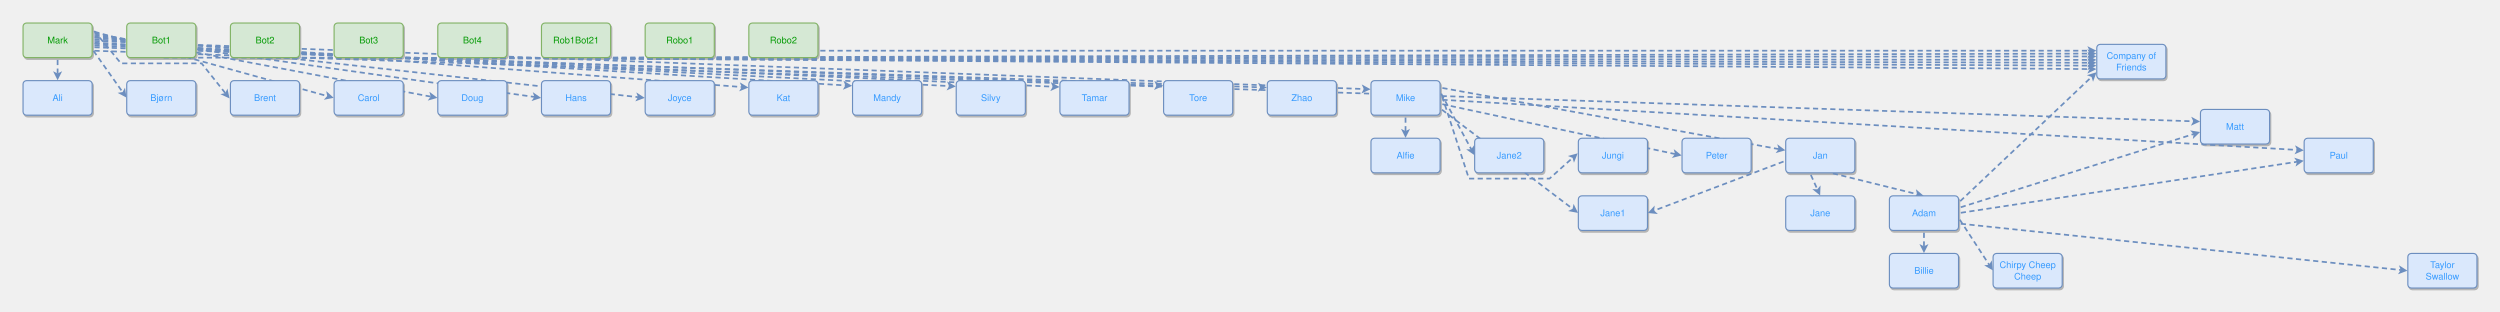
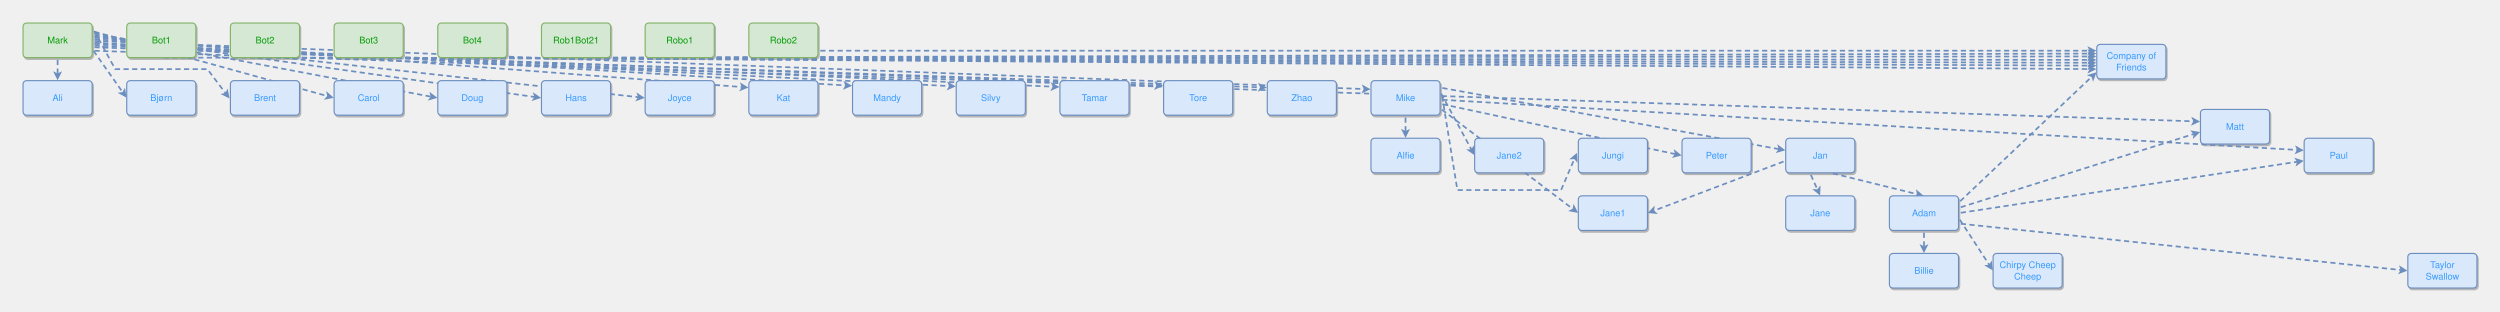
<svg xmlns="http://www.w3.org/2000/svg" width="4340" height="540" viewBox="0 0 4340 540">
  <defs>
  </defs>
  <g id="container-shells">
  </g>
  <g id="node-shadows">
    <rect x="3280" y="340" width="120" height="60" rx="6" ry="6" fill="#000000" stroke="#000000" stroke-width="2" opacity="0.25" transform="translate(2,3)" />
    <rect x="400" y="140" width="120" height="60" rx="6" ry="6" fill="#000000" stroke="#000000" stroke-width="2" opacity="0.25" transform="translate(2,3)" />
    <rect x="580" y="140" width="120" height="60" rx="6" ry="6" fill="#000000" stroke="#000000" stroke-width="2" opacity="0.25" transform="translate(2,3)" />
    <rect x="3460" y="440" width="120" height="60" rx="6" ry="6" fill="#000000" stroke="#000000" stroke-width="2" opacity="0.25" transform="translate(2,3)" />
    <rect x="3640" y="77" width="120" height="60" rx="6" ry="6" fill="#000000" stroke="#000000" stroke-width="2" opacity="0.25" transform="translate(2,3)" />
    <rect x="760" y="140" width="120" height="60" rx="6" ry="6" fill="#000000" stroke="#000000" stroke-width="2" opacity="0.25" transform="translate(2,3)" />
    <rect x="940" y="140" width="120" height="60" rx="6" ry="6" fill="#000000" stroke="#000000" stroke-width="2" opacity="0.25" transform="translate(2,3)" />
    <rect x="3100" y="240" width="120" height="60" rx="6" ry="6" fill="#000000" stroke="#000000" stroke-width="2" opacity="0.25" transform="translate(2,3)" />
    <rect x="3100" y="340" width="120" height="60" rx="6" ry="6" fill="#000000" stroke="#000000" stroke-width="2" opacity="0.25" transform="translate(2,3)" />
    <rect x="2740" y="340" width="120" height="60" rx="6" ry="6" fill="#000000" stroke="#000000" stroke-width="2" opacity="0.25" transform="translate(2,3)" />
    <rect x="2560" y="240" width="120" height="60" rx="6" ry="6" fill="#000000" stroke="#000000" stroke-width="2" opacity="0.25" transform="translate(2,3)" />
    <rect x="2380" y="240" width="120" height="60" rx="6" ry="6" fill="#000000" stroke="#000000" stroke-width="2" opacity="0.25" transform="translate(2,3)" />
    <rect x="1120" y="140" width="120" height="60" rx="6" ry="6" fill="#000000" stroke="#000000" stroke-width="2" opacity="0.25" transform="translate(2,3)" />
    <rect x="2740" y="240" width="120" height="60" rx="6" ry="6" fill="#000000" stroke="#000000" stroke-width="2" opacity="0.25" transform="translate(2,3)" />
    <rect x="1300" y="140" width="120" height="60" rx="6" ry="6" fill="#000000" stroke="#000000" stroke-width="2" opacity="0.25" transform="translate(2,3)" />
    <rect x="1480" y="140" width="120" height="60" rx="6" ry="6" fill="#000000" stroke="#000000" stroke-width="2" opacity="0.25" transform="translate(2,3)" />
    <rect x="40" y="40" width="120" height="60" rx="6" ry="6" fill="#000000" stroke="#000000" stroke-width="2" opacity="0.25" transform="translate(2,3)" />
    <rect x="3820" y="190" width="120" height="60" rx="6" ry="6" fill="#000000" stroke="#000000" stroke-width="2" opacity="0.25" transform="translate(2,3)" />
    <rect x="2380" y="140" width="120" height="60" rx="6" ry="6" fill="#000000" stroke="#000000" stroke-width="2" opacity="0.25" transform="translate(2,3)" />
    <rect x="4000" y="240" width="120" height="60" rx="6" ry="6" fill="#000000" stroke="#000000" stroke-width="2" opacity="0.25" transform="translate(2,3)" />
    <rect x="2920" y="240" width="120" height="60" rx="6" ry="6" fill="#000000" stroke="#000000" stroke-width="2" opacity="0.25" transform="translate(2,3)" />
    <rect x="940" y="40" width="120" height="60" rx="6" ry="6" fill="#000000" stroke="#000000" stroke-width="2" opacity="0.25" transform="translate(2,3)" />
    <rect x="40" y="140" width="120" height="60" rx="6" ry="6" fill="#000000" stroke="#000000" stroke-width="2" opacity="0.25" transform="translate(2,3)" />
    <rect x="1120" y="40" width="120" height="60" rx="6" ry="6" fill="#000000" stroke="#000000" stroke-width="2" opacity="0.25" transform="translate(2,3)" />
    <rect x="1300" y="40" width="120" height="60" rx="6" ry="6" fill="#000000" stroke="#000000" stroke-width="2" opacity="0.25" transform="translate(2,3)" />
    <rect x="1660" y="140" width="120" height="60" rx="6" ry="6" fill="#000000" stroke="#000000" stroke-width="2" opacity="0.25" transform="translate(2,3)" />
    <rect x="1840" y="140" width="120" height="60" rx="6" ry="6" fill="#000000" stroke="#000000" stroke-width="2" opacity="0.25" transform="translate(2,3)" />
    <rect x="4180" y="440" width="120" height="60" rx="6" ry="6" fill="#000000" stroke="#000000" stroke-width="2" opacity="0.25" transform="translate(2,3)" />
    <rect x="2020" y="140" width="120" height="60" rx="6" ry="6" fill="#000000" stroke="#000000" stroke-width="2" opacity="0.25" transform="translate(2,3)" />
    <rect x="2200" y="140" width="120" height="60" rx="6" ry="6" fill="#000000" stroke="#000000" stroke-width="2" opacity="0.25" transform="translate(2,3)" />
    <rect x="3280" y="440" width="120" height="60" rx="6" ry="6" fill="#000000" stroke="#000000" stroke-width="2" opacity="0.25" transform="translate(2,3)" />
    <rect x="220" y="140" width="120" height="60" rx="6" ry="6" fill="#000000" stroke="#000000" stroke-width="2" opacity="0.25" transform="translate(2,3)" />
    <rect x="220" y="40" width="120" height="60" rx="6" ry="6" fill="#000000" stroke="#000000" stroke-width="2" opacity="0.25" transform="translate(2,3)" />
    <rect x="400" y="40" width="120" height="60" rx="6" ry="6" fill="#000000" stroke="#000000" stroke-width="2" opacity="0.25" transform="translate(2,3)" />
    <rect x="580" y="40" width="120" height="60" rx="6" ry="6" fill="#000000" stroke="#000000" stroke-width="2" opacity="0.25" transform="translate(2,3)" />
    <rect x="760" y="40" width="120" height="60" rx="6" ry="6" fill="#000000" stroke="#000000" stroke-width="2" opacity="0.25" transform="translate(2,3)" />
  </g>
  <g id="edges">
    <g class="edge" data-edge-idx="0" data-edge-base="expresses" data-edge-from="1" data-edge-to="12">
      <line x1="3402.19" y1="381.35" x2="3454.13" y2="461.00" stroke="#6c8ebf" stroke-width="3" stroke-dasharray="9 6" />
      <path d="M 3457.81 466.65 L 3449.13 461.57 L 3454.13 461.00 L 3456.67 456.65 Z" fill="#6c8ebf" stroke="#6c8ebf" stroke-width="3" stroke-miterlimit="10" />
      <text x="3428" y="420" text-anchor="middle" dominant-baseline="middle" font-family="Helvetica,Inter,Segoe UI,Arial" font-size="11" paint-order="stroke" stroke="#ffffff" stroke-width="3" stroke-linejoin="round" fill="#6c8ebf">
      </text>
    </g>
    <g class="edge" data-edge-idx="1" data-edge-base="expresses" data-edge-from="1" data-edge-to="13">
      <line x1="3402.91" y1="349.25" x2="3632.19" y2="132.39" stroke="#6c8ebf" stroke-width="3" stroke-dasharray="9 6" />
      <path d="M 3637.09 127.75 L 3633.65 137.20 L 3632.19 132.39 L 3627.46 130.66 Z" fill="#6c8ebf" stroke="#6c8ebf" stroke-width="3" stroke-miterlimit="10" />
      <text x="3517" y="240" text-anchor="middle" dominant-baseline="middle" font-family="Helvetica,Inter,Segoe UI,Arial" font-size="11" paint-order="stroke" stroke="#ffffff" stroke-width="3" stroke-linejoin="round" fill="#6c8ebf">
      </text>
    </g>
    <g class="edge" data-edge-idx="2" data-edge-base="expresses" data-edge-from="1" data-edge-to="25">
      <line x1="3403.82" y1="359.80" x2="3809.74" y2="232.22" stroke="#6c8ebf" stroke-width="3" stroke-dasharray="9 6" />
      <path d="M 3816.18 230.20 L 3808.95 237.19 L 3809.74 232.22 L 3806.25 228.60 Z" fill="#6c8ebf" stroke="#6c8ebf" stroke-width="3" stroke-miterlimit="10" />
      <text x="3606" y="295" text-anchor="middle" dominant-baseline="middle" font-family="Helvetica,Inter,Segoe UI,Arial" font-size="11" paint-order="stroke" stroke="#ffffff" stroke-width="3" stroke-linejoin="round" fill="#6c8ebf">
      </text>
    </g>
    <g class="edge" data-edge-idx="3" data-edge-base="expresses" data-edge-from="1" data-edge-to="27">
      <line x1="3403.95" y1="369.40" x2="3989.37" y2="280.61" stroke="#6c8ebf" stroke-width="3" stroke-dasharray="9 6" />
      <path d="M 3996.05 279.60 L 3987.82 285.40 L 3989.37 280.61 L 3986.47 276.50 Z" fill="#6c8ebf" stroke="#6c8ebf" stroke-width="3" stroke-miterlimit="10" />
      <text x="3696" y="324" text-anchor="middle" dominant-baseline="middle" font-family="Helvetica,Inter,Segoe UI,Arial" font-size="11" paint-order="stroke" stroke="#ffffff" stroke-width="3" stroke-linejoin="round" fill="#6c8ebf">
      </text>
    </g>
    <g class="edge" data-edge-idx="4" data-edge-base="expresses" data-edge-from="1" data-edge-to="34">
      <line x1="3403.98" y1="388.42" x2="4169.31" y2="468.88" stroke="#6c8ebf" stroke-width="3" stroke-dasharray="9 6" />
      <path d="M 4176.02 469.58 L 4166.60 473.12 L 4169.31 468.88 L 4167.54 464.17 Z" fill="#6c8ebf" stroke="#6c8ebf" stroke-width="3" stroke-miterlimit="10" />
      <text x="3786" y="428" text-anchor="middle" dominant-baseline="middle" font-family="Helvetica,Inter,Segoe UI,Arial" font-size="11" paint-order="stroke" stroke="#ffffff" stroke-width="3" stroke-linejoin="round" fill="#6c8ebf">
      </text>
    </g>
    <g class="edge" data-edge-idx="5" data-edge-base="expresses" data-edge-from="1" data-edge-to="4">
      <line x1="3340.00" y1="404.00" x2="3340.00" y2="429.25" stroke="#6c8ebf" stroke-width="3" stroke-dasharray="9 6" />
      <path d="M 3340.00 436.00 L 3335.50 427.00 L 3340.00 429.25 L 3344.50 427.00 Z" fill="#6c8ebf" stroke="#6c8ebf" stroke-width="3" stroke-miterlimit="10" />
      <text x="3340" y="416" text-anchor="middle" dominant-baseline="middle" font-family="Helvetica,Inter,Segoe UI,Arial" font-size="11" paint-order="stroke" stroke="#ffffff" stroke-width="3" stroke-linejoin="round" fill="#6c8ebf">
      </text>
    </g>
    <g class="edge" data-edge-idx="6" data-edge-base="expresses" data-edge-from="16" data-edge-to="1">
      <line x1="3181.88" y1="300.96" x2="3329.56" y2="337.42" stroke="#6c8ebf" stroke-width="3" stroke-dasharray="9 6" />
      <path d="M 3336.12 339.04 L 3326.30 341.25 L 3329.56 337.42 L 3328.46 332.51 Z" fill="#6c8ebf" stroke="#6c8ebf" stroke-width="3" stroke-miterlimit="10" />
      <text x="3255" y="318" text-anchor="middle" dominant-baseline="middle" font-family="Helvetica,Inter,Segoe UI,Arial" font-size="11" paint-order="stroke" stroke="#ffffff" stroke-width="3" stroke-linejoin="round" fill="#6c8ebf">
      </text>
    </g>
    <g class="edge" data-edge-idx="7" data-edge-base="expresses" data-edge-from="16" data-edge-to="17">
      <line x1="3143.64" y1="303.65" x2="3155.59" y2="330.20" stroke="#6c8ebf" stroke-width="3" stroke-dasharray="9 6" />
      <path d="M 3158.36 336.35 L 3150.56 329.99 L 3155.59 330.20 L 3158.77 326.30 Z" fill="#6c8ebf" stroke="#6c8ebf" stroke-width="3" stroke-miterlimit="10" />
      <text x="3149" y="316" text-anchor="middle" dominant-baseline="middle" font-family="Helvetica,Inter,Segoe UI,Arial" font-size="11" paint-order="stroke" stroke="#ffffff" stroke-width="3" stroke-linejoin="round" fill="#6c8ebf">
      </text>
    </g>
    <g class="edge" data-edge-idx="8" data-edge-base="expresses" data-edge-from="16" data-edge-to="18">
      <line x1="3096.26" y1="280.42" x2="2870.05" y2="366.19" stroke="#6c8ebf" stroke-width="3" stroke-dasharray="9 6" />
      <path d="M 2863.74 368.58 L 2870.56 361.18 L 2870.05 366.19 L 2873.75 369.60 Z" fill="#6c8ebf" stroke="#6c8ebf" stroke-width="3" stroke-miterlimit="10" />
      <text x="2983" y="323" text-anchor="middle" dominant-baseline="middle" font-family="Helvetica,Inter,Segoe UI,Arial" font-size="11" paint-order="stroke" stroke="#ffffff" stroke-width="3" stroke-linejoin="round" fill="#6c8ebf">
      </text>
    </g>
    <g class="edge" data-edge-idx="9" data-edge-base="expresses" data-edge-from="24" data-edge-to="10">
-       <polyline points="163.59,53.76 210,110 350,110 392.20,162.96" fill="none" stroke="#6c8ebf" stroke-width="3" stroke-dasharray="9 6" />
-       <path d="M 396.41 168.24 L 387.28 164.00 L 392.20 162.96 L 394.32 158.39 Z" fill="#6c8ebf" stroke="#6c8ebf" stroke-width="3" stroke-miterlimit="10" />
-       <text x="186" y="81" text-anchor="middle" dominant-baseline="middle" font-family="Helvetica,Inter,Segoe UI,Arial" font-size="11" paint-order="stroke" stroke="#ffffff" stroke-width="3" stroke-linejoin="round" fill="#6c8ebf">
+       <polyline points="163.59,53.76 200,120 360,120 392.34,162.85" fill="none" stroke="#6c8ebf" stroke-width="3" stroke-dasharray="9 6" />
+       <path d="M 396.41 168.24 L 387.40 163.76 L 392.34 162.85 L 394.58 158.34 Z" fill="#6c8ebf" stroke="#6c8ebf" stroke-width="3" stroke-miterlimit="10" />
+       <text x="181" y="86" text-anchor="middle" dominant-baseline="middle" font-family="Helvetica,Inter,Segoe UI,Arial" font-size="11" paint-order="stroke" stroke="#ffffff" stroke-width="3" stroke-linejoin="round" fill="#6c8ebf">
      </text>
    </g>
    <g class="edge" data-edge-idx="10" data-edge-base="expresses" data-edge-from="24" data-edge-to="11">
      <line x1="163.86" y1="55.06" x2="569.64" y2="167.14" stroke="#6c8ebf" stroke-width="3" stroke-dasharray="9 6" />
      <path d="M 576.14 168.94 L 566.27 170.88 L 569.64 167.14 L 568.67 162.20 Z" fill="#6c8ebf" stroke="#6c8ebf" stroke-width="3" stroke-miterlimit="10" />
      <text x="366" y="111" text-anchor="middle" dominant-baseline="middle" font-family="Helvetica,Inter,Segoe UI,Arial" font-size="11" paint-order="stroke" stroke="#ffffff" stroke-width="3" stroke-linejoin="round" fill="#6c8ebf">
      </text>
    </g>
    <g class="edge" data-edge-idx="11" data-edge-base="expresses" data-edge-from="24" data-edge-to="14">
      <line x1="163.93" y1="57.74" x2="749.44" y2="168.01" stroke="#6c8ebf" stroke-width="3" stroke-dasharray="9 6" />
      <path d="M 756.07 169.26 L 746.39 172.02 L 749.44 168.01 L 748.06 163.17 Z" fill="#6c8ebf" stroke="#6c8ebf" stroke-width="3" stroke-miterlimit="10" />
      <text x="456" y="112" text-anchor="middle" dominant-baseline="middle" font-family="Helvetica,Inter,Segoe UI,Arial" font-size="11" paint-order="stroke" stroke="#ffffff" stroke-width="3" stroke-linejoin="round" fill="#6c8ebf">
      </text>
    </g>
    <g class="edge" data-edge-idx="12" data-edge-base="expresses" data-edge-from="24" data-edge-to="15">
      <line x1="163.96" y1="60.56" x2="929.36" y2="168.50" stroke="#6c8ebf" stroke-width="3" stroke-dasharray="9 6" />
      <path d="M 936.04 169.44 L 926.50 172.64 L 929.36 168.50 L 927.76 163.73 Z" fill="#6c8ebf" stroke="#6c8ebf" stroke-width="3" stroke-miterlimit="10" />
      <text x="546" y="114" text-anchor="middle" dominant-baseline="middle" font-family="Helvetica,Inter,Segoe UI,Arial" font-size="11" paint-order="stroke" stroke="#ffffff" stroke-width="3" stroke-linejoin="round" fill="#6c8ebf">
      </text>
    </g>
    <g class="edge" data-edge-idx="13" data-edge-base="expresses" data-edge-from="24" data-edge-to="20">
      <line x1="163.98" y1="63.44" x2="1109.32" y2="168.81" stroke="#6c8ebf" stroke-width="3" stroke-dasharray="9 6" />
      <path d="M 1116.02 169.56 L 1106.58 173.03 L 1109.32 168.81 L 1107.58 164.09 Z" fill="#6c8ebf" stroke="#6c8ebf" stroke-width="3" stroke-miterlimit="10" />
      <text x="636" y="115" text-anchor="middle" dominant-baseline="middle" font-family="Helvetica,Inter,Segoe UI,Arial" font-size="11" paint-order="stroke" stroke="#ffffff" stroke-width="3" stroke-linejoin="round" fill="#6c8ebf">
      </text>
    </g>
    <g class="edge" data-edge-idx="14" data-edge-base="expresses" data-edge-from="24" data-edge-to="22">
      <line x1="163.99" y1="65.30" x2="1289.28" y2="151.18" stroke="#6c8ebf" stroke-width="3" stroke-dasharray="9 6" />
      <path d="M 1296.01 151.70 L 1286.70 155.50 L 1289.28 151.18 L 1287.38 146.52 Z" fill="#6c8ebf" stroke="#6c8ebf" stroke-width="3" stroke-miterlimit="10" />
      <text x="726" y="108" text-anchor="middle" dominant-baseline="middle" font-family="Helvetica,Inter,Segoe UI,Arial" font-size="11" paint-order="stroke" stroke="#ffffff" stroke-width="3" stroke-linejoin="round" fill="#6c8ebf">
      </text>
    </g>
    <g class="edge" data-edge-idx="15" data-edge-base="expresses" data-edge-from="24" data-edge-to="23">
      <line x1="163.99" y1="68.24" x2="1469.27" y2="148.34" stroke="#6c8ebf" stroke-width="3" stroke-dasharray="9 6" />
      <path d="M 1476.01 148.76 L 1466.75 152.70 L 1469.27 148.34 L 1467.30 143.71 Z" fill="#6c8ebf" stroke="#6c8ebf" stroke-width="3" stroke-miterlimit="10" />
      <text x="816" y="108" text-anchor="middle" dominant-baseline="middle" font-family="Helvetica,Inter,Segoe UI,Arial" font-size="11" paint-order="stroke" stroke="#ffffff" stroke-width="3" stroke-linejoin="round" fill="#6c8ebf">
      </text>
    </g>
    <g class="edge" data-edge-idx="16" data-edge-base="expresses" data-edge-from="24" data-edge-to="25">
      <line x1="164.00" y1="88.13" x2="3809.26" y2="210.64" stroke="#6c8ebf" stroke-width="3" stroke-dasharray="9 6" />
      <path d="M 3816.00 210.87 L 3806.86 215.06 L 3809.26 210.64 L 3807.16 206.07 Z" fill="#6c8ebf" stroke="#6c8ebf" stroke-width="3" stroke-miterlimit="10" />
      <text x="1986" y="149" text-anchor="middle" dominant-baseline="middle" font-family="Helvetica,Inter,Segoe UI,Arial" font-size="11" paint-order="stroke" stroke="#ffffff" stroke-width="3" stroke-linejoin="round" fill="#6c8ebf">
      </text>
    </g>
    <g class="edge" data-edge-idx="17" data-edge-base="expresses" data-edge-from="24" data-edge-to="26">
      <line x1="164.00" y1="71.15" x2="2369.26" y2="154.59" stroke="#6c8ebf" stroke-width="3" stroke-dasharray="9 6" />
      <path d="M 2376.00 154.85 L 2366.84 159.01 L 2369.26 154.59 L 2367.18 150.01 Z" fill="#6c8ebf" stroke="#6c8ebf" stroke-width="3" stroke-miterlimit="10" />
      <text x="1266" y="112" text-anchor="middle" dominant-baseline="middle" font-family="Helvetica,Inter,Segoe UI,Arial" font-size="11" paint-order="stroke" stroke="#ffffff" stroke-width="3" stroke-linejoin="round" fill="#6c8ebf">
      </text>
    </g>
    <g class="edge" data-edge-idx="18" data-edge-base="expresses" data-edge-from="24" data-edge-to="3">
      <line x1="100.00" y1="104.00" x2="100.00" y2="129.25" stroke="#6c8ebf" stroke-width="3" stroke-dasharray="9 6" />
      <path d="M 100.00 136.00 L 95.50 127.00 L 100.00 129.25 L 104.50 127.00 Z" fill="#6c8ebf" stroke="#6c8ebf" stroke-width="3" stroke-miterlimit="10" />
      <text x="100" y="116" text-anchor="middle" dominant-baseline="middle" font-family="Helvetica,Inter,Segoe UI,Arial" font-size="11" paint-order="stroke" stroke="#ffffff" stroke-width="3" stroke-linejoin="round" fill="#6c8ebf">
      </text>
    </g>
    <g class="edge" data-edge-idx="19" data-edge-base="expresses" data-edge-from="24" data-edge-to="32">
      <line x1="163.99" y1="74.20" x2="1649.26" y2="149.46" stroke="#6c8ebf" stroke-width="3" stroke-dasharray="9 6" />
      <path d="M 1656.01 149.80 L 1646.79 153.84 L 1649.26 149.46 L 1647.24 144.85 Z" fill="#6c8ebf" stroke="#6c8ebf" stroke-width="3" stroke-miterlimit="10" />
      <text x="906" y="111" text-anchor="middle" dominant-baseline="middle" font-family="Helvetica,Inter,Segoe UI,Arial" font-size="11" paint-order="stroke" stroke="#ffffff" stroke-width="3" stroke-linejoin="round" fill="#6c8ebf">
      </text>
    </g>
    <g class="edge" data-edge-idx="20" data-edge-base="expresses" data-edge-from="24" data-edge-to="33">
      <line x1="164.00" y1="76.18" x2="1829.26" y2="150.52" stroke="#6c8ebf" stroke-width="3" stroke-dasharray="9 6" />
      <path d="M 1836.00 150.82 L 1826.81 154.92 L 1829.26 150.52 L 1827.21 145.92 Z" fill="#6c8ebf" stroke="#6c8ebf" stroke-width="3" stroke-miterlimit="10" />
      <text x="996" y="113" text-anchor="middle" dominant-baseline="middle" font-family="Helvetica,Inter,Segoe UI,Arial" font-size="11" paint-order="stroke" stroke="#ffffff" stroke-width="3" stroke-linejoin="round" fill="#6c8ebf">
      </text>
    </g>
    <g class="edge" data-edge-idx="21" data-edge-base="expresses" data-edge-from="24" data-edge-to="35">
      <line x1="164.00" y1="79.15" x2="2009.26" y2="148.60" stroke="#6c8ebf" stroke-width="3" stroke-dasharray="9 6" />
      <path d="M 2016.00 148.85 L 2006.84 153.01 L 2009.26 148.60 L 2007.18 144.01 Z" fill="#6c8ebf" stroke="#6c8ebf" stroke-width="3" stroke-miterlimit="10" />
      <text x="1086" y="113" text-anchor="middle" dominant-baseline="middle" font-family="Helvetica,Inter,Segoe UI,Arial" font-size="11" paint-order="stroke" stroke="#ffffff" stroke-width="3" stroke-linejoin="round" fill="#6c8ebf">
      </text>
    </g>
    <g class="edge" data-edge-idx="22" data-edge-base="expresses" data-edge-from="24" data-edge-to="36">
      <line x1="164.00" y1="82.14" x2="2189.26" y2="151.63" stroke="#6c8ebf" stroke-width="3" stroke-dasharray="9 6" />
      <path d="M 2196.00 151.86 L 2186.85 156.05 L 2189.26 151.63 L 2187.16 147.06 Z" fill="#6c8ebf" stroke="#6c8ebf" stroke-width="3" stroke-miterlimit="10" />
      <text x="1176" y="116" text-anchor="middle" dominant-baseline="middle" font-family="Helvetica,Inter,Segoe UI,Arial" font-size="11" paint-order="stroke" stroke="#ffffff" stroke-width="3" stroke-linejoin="round" fill="#6c8ebf">
      </text>
    </g>
    <g class="edge" data-edge-idx="23" data-edge-base="expresses" data-edge-from="24" data-edge-to="5">
      <line x1="162.31" y1="88.27" x2="213.80" y2="161.22" stroke="#6c8ebf" stroke-width="3" stroke-dasharray="9 6" />
      <path d="M 217.69 166.73 L 208.83 161.97 L 213.80 161.22 L 216.18 156.78 Z" fill="#6c8ebf" stroke="#6c8ebf" stroke-width="3" stroke-miterlimit="10" />
      <text x="187" y="124" text-anchor="middle" dominant-baseline="middle" font-family="Helvetica,Inter,Segoe UI,Arial" font-size="11" paint-order="stroke" stroke="#ffffff" stroke-width="3" stroke-linejoin="round" fill="#6c8ebf">
      </text>
    </g>
    <g class="edge" data-edge-idx="24" data-edge-base="expresses" data-edge-from="26" data-edge-to="16">
      <line x1="2503.94" y1="152.71" x2="3089.42" y2="259.08" stroke="#6c8ebf" stroke-width="3" stroke-dasharray="9 6" />
      <path d="M 3096.06 260.29 L 3086.41 263.10 L 3089.42 259.08 L 3088.01 254.25 Z" fill="#6c8ebf" stroke="#6c8ebf" stroke-width="3" stroke-miterlimit="10" />
      <text x="2796" y="205" text-anchor="middle" dominant-baseline="middle" font-family="Helvetica,Inter,Segoe UI,Arial" font-size="11" paint-order="stroke" stroke="#ffffff" stroke-width="3" stroke-linejoin="round" fill="#6c8ebf">
      </text>
    </g>
    <g class="edge" data-edge-idx="25" data-edge-base="expresses" data-edge-from="26" data-edge-to="18">
      <line x1="2503.19" y1="190.42" x2="2731.43" y2="363.50" stroke="#6c8ebf" stroke-width="3" stroke-dasharray="9 6" />
      <path d="M 2736.81 367.58 L 2726.92 365.73 L 2731.43 363.50 L 2732.36 358.56 Z" fill="#6c8ebf" stroke="#6c8ebf" stroke-width="3" stroke-miterlimit="10" />
      <text x="2617" y="276" text-anchor="middle" dominant-baseline="middle" font-family="Helvetica,Inter,Segoe UI,Arial" font-size="11" paint-order="stroke" stroke="#ffffff" stroke-width="3" stroke-linejoin="round" fill="#6c8ebf">
      </text>
    </g>
    <g class="edge" data-edge-idx="26" data-edge-base="expresses" data-edge-from="26" data-edge-to="19">
      <line x1="2501.90" y1="162.52" x2="2554.89" y2="260.54" stroke="#6c8ebf" stroke-width="3" stroke-dasharray="9 6" />
      <path d="M 2558.10 266.48 L 2549.86 260.70 L 2554.89 260.54 L 2557.78 256.42 Z" fill="#6c8ebf" stroke="#6c8ebf" stroke-width="3" stroke-miterlimit="10" />
      <text x="2527" y="211" text-anchor="middle" dominant-baseline="middle" font-family="Helvetica,Inter,Segoe UI,Arial" font-size="11" paint-order="stroke" stroke="#ffffff" stroke-width="3" stroke-linejoin="round" fill="#6c8ebf">
      </text>
    </g>
    <g class="edge" data-edge-idx="27" data-edge-base="expresses" data-edge-from="26" data-edge-to="2">
      <line x1="2440.00" y1="204.00" x2="2440.00" y2="229.25" stroke="#6c8ebf" stroke-width="3" stroke-dasharray="9 6" />
      <path d="M 2440.00 236.00 L 2435.50 227.00 L 2440.00 229.25 L 2444.50 227.00 Z" fill="#6c8ebf" stroke="#6c8ebf" stroke-width="3" stroke-miterlimit="10" />
      <text x="2440" y="216" text-anchor="middle" dominant-baseline="middle" font-family="Helvetica,Inter,Segoe UI,Arial" font-size="11" paint-order="stroke" stroke="#ffffff" stroke-width="3" stroke-linejoin="round" fill="#6c8ebf">
      </text>
    </g>
    <g class="edge" data-edge-idx="28" data-edge-base="expresses" data-edge-from="26" data-edge-to="21">
-       <polyline points="2503.67,167.59 2550,310 2690,310 2731.31,272.92" fill="none" stroke="#6c8ebf" stroke-width="3" stroke-dasharray="9 6" />
-       <path d="M 2736.33 268.41 L 2732.64 277.77 L 2731.31 272.92 L 2726.63 271.07 Z" fill="#6c8ebf" stroke="#6c8ebf" stroke-width="3" stroke-miterlimit="10" />
-       <text x="2526" y="238" text-anchor="middle" dominant-baseline="middle" font-family="Helvetica,Inter,Segoe UI,Arial" font-size="11" paint-order="stroke" stroke="#ffffff" stroke-width="3" stroke-linejoin="round" fill="#6c8ebf">
+       <polyline points="2503.67,167.59 2530,330 2710,330 2733.68,274.62" fill="none" stroke="#6c8ebf" stroke-width="3" stroke-dasharray="9 6" />
+       <path d="M 2736.33 268.41 L 2736.93 278.45 L 2733.68 274.62 L 2728.65 274.92 Z" fill="#6c8ebf" stroke="#6c8ebf" stroke-width="3" stroke-miterlimit="10" />
+       <text x="2516" y="248" text-anchor="middle" dominant-baseline="middle" font-family="Helvetica,Inter,Segoe UI,Arial" font-size="11" paint-order="stroke" stroke="#ffffff" stroke-width="3" stroke-linejoin="round" fill="#6c8ebf">
      </text>
    </g>
    <g class="edge" data-edge-idx="29" data-edge-base="expresses" data-edge-from="26" data-edge-to="27">
      <line x1="2503.99" y1="173.23" x2="3989.27" y2="260.37" stroke="#6c8ebf" stroke-width="3" stroke-dasharray="9 6" />
      <path d="M 3996.01 260.77 L 3986.76 264.73 L 3989.27 260.37 L 3987.29 255.75 Z" fill="#6c8ebf" stroke="#6c8ebf" stroke-width="3" stroke-miterlimit="10" />
      <text x="3246" y="216" text-anchor="middle" dominant-baseline="middle" font-family="Helvetica,Inter,Segoe UI,Arial" font-size="11" paint-order="stroke" stroke="#ffffff" stroke-width="3" stroke-linejoin="round" fill="#6c8ebf">
      </text>
    </g>
    <g class="edge" data-edge-idx="30" data-edge-base="expresses" data-edge-from="26" data-edge-to="28">
      <line x1="2503.91" y1="180.84" x2="2909.49" y2="267.75" stroke="#6c8ebf" stroke-width="3" stroke-dasharray="9 6" />
      <path d="M 2916.09 269.16 L 2906.35 271.68 L 2909.49 267.75 L 2908.23 262.88 Z" fill="#6c8ebf" stroke="#6c8ebf" stroke-width="3" stroke-miterlimit="10" />
      <text x="2706" y="223" text-anchor="middle" dominant-baseline="middle" font-family="Helvetica,Inter,Segoe UI,Arial" font-size="11" paint-order="stroke" stroke="#ffffff" stroke-width="3" stroke-linejoin="round" fill="#6c8ebf">
      </text>
    </g>
    <g class="edge" data-edge-idx="31" data-edge-base="expresses" data-edge-from="29" data-edge-to="13">
      <line x1="1004.00" y1="99.99" x2="3629.25" y2="93.03" stroke="#6c8ebf" stroke-width="3" stroke-dasharray="9 6" />
      <path d="M 3636.00 93.01 L 3627.01 97.53 L 3629.25 93.03 L 3626.99 88.53 Z" fill="#6c8ebf" stroke="#6c8ebf" stroke-width="3" stroke-miterlimit="10" />
      <text x="2316" y="96" text-anchor="middle" dominant-baseline="middle" font-family="Helvetica,Inter,Segoe UI,Arial" font-size="11" paint-order="stroke" stroke="#ffffff" stroke-width="3" stroke-linejoin="round" fill="#6c8ebf">
      </text>
    </g>
    <g class="edge" data-edge-idx="32" data-edge-base="expresses" data-edge-from="30" data-edge-to="13">
      <line x1="1184.00" y1="100.00" x2="3629.25" y2="98.01" stroke="#6c8ebf" stroke-width="3" stroke-dasharray="9 6" />
      <path d="M 3636.00 98.00 L 3627.00 102.51 L 3629.25 98.01 L 3627.00 93.51 Z" fill="#6c8ebf" stroke="#6c8ebf" stroke-width="3" stroke-miterlimit="10" />
      <text x="2406" y="98" text-anchor="middle" dominant-baseline="middle" font-family="Helvetica,Inter,Segoe UI,Arial" font-size="11" paint-order="stroke" stroke="#ffffff" stroke-width="3" stroke-linejoin="round" fill="#6c8ebf">
      </text>
    </g>
    <g class="edge" data-edge-idx="33" data-edge-base="expresses" data-edge-from="31" data-edge-to="13">
      <line x1="1424.00" y1="88.00" x2="3629.25" y2="88.00" stroke="#6c8ebf" stroke-width="3" stroke-dasharray="9 6" />
      <path d="M 3636.00 88.00 L 3627.00 92.50 L 3629.25 88.00 L 3627.00 83.50 Z" fill="#6c8ebf" stroke="#6c8ebf" stroke-width="3" stroke-miterlimit="10" />
      <text x="2526" y="88" text-anchor="middle" dominant-baseline="middle" font-family="Helvetica,Inter,Segoe UI,Arial" font-size="11" paint-order="stroke" stroke="#ffffff" stroke-width="3" stroke-linejoin="round" fill="#6c8ebf">
      </text>
    </g>
    <g class="edge" data-edge-idx="34" data-edge-base="expresses" data-edge-from="6" data-edge-to="13">
      <line x1="284.00" y1="100.00" x2="3629.25" y2="103.99" stroke="#6c8ebf" stroke-width="3" stroke-dasharray="9 6" />
      <path d="M 3636.00 104.00 L 3626.99 108.48 L 3629.25 103.99 L 3627.01 99.48 Z" fill="#6c8ebf" stroke="#6c8ebf" stroke-width="3" stroke-miterlimit="10" />
      <text x="1956" y="101" text-anchor="middle" dominant-baseline="middle" font-family="Helvetica,Inter,Segoe UI,Arial" font-size="11" paint-order="stroke" stroke="#ffffff" stroke-width="3" stroke-linejoin="round" fill="#6c8ebf">
      </text>
    </g>
    <g class="edge" data-edge-idx="35" data-edge-base="expresses" data-edge-from="7" data-edge-to="13">
      <line x1="464.00" y1="100.01" x2="3629.25" y2="108.97" stroke="#6c8ebf" stroke-width="3" stroke-dasharray="9 6" />
      <path d="M 3636.00 108.99 L 3626.99 113.46 L 3629.25 108.97 L 3627.01 104.46 Z" fill="#6c8ebf" stroke="#6c8ebf" stroke-width="3" stroke-miterlimit="10" />
      <text x="2046" y="104" text-anchor="middle" dominant-baseline="middle" font-family="Helvetica,Inter,Segoe UI,Arial" font-size="11" paint-order="stroke" stroke="#ffffff" stroke-width="3" stroke-linejoin="round" fill="#6c8ebf">
      </text>
    </g>
    <g class="edge" data-edge-idx="36" data-edge-base="expresses" data-edge-from="8" data-edge-to="13">
      <line x1="644.00" y1="100.02" x2="3629.25" y2="113.95" stroke="#6c8ebf" stroke-width="3" stroke-dasharray="9 6" />
      <path d="M 3636.00 113.98 L 3626.98 118.44 L 3629.25 113.95 L 3627.02 109.44 Z" fill="#6c8ebf" stroke="#6c8ebf" stroke-width="3" stroke-miterlimit="10" />
      <text x="2136" y="106" text-anchor="middle" dominant-baseline="middle" font-family="Helvetica,Inter,Segoe UI,Arial" font-size="11" paint-order="stroke" stroke="#ffffff" stroke-width="3" stroke-linejoin="round" fill="#6c8ebf">
      </text>
    </g>
    <g class="edge" data-edge-idx="37" data-edge-base="expresses" data-edge-from="9" data-edge-to="13">
      <line x1="824.00" y1="100.03" x2="3629.25" y2="119.92" stroke="#6c8ebf" stroke-width="3" stroke-dasharray="9 6" />
      <path d="M 3636.00 119.97 L 3626.97 124.41 L 3629.25 119.92 L 3627.03 115.41 Z" fill="#6c8ebf" stroke="#6c8ebf" stroke-width="3" stroke-miterlimit="10" />
      <text x="2226" y="109" text-anchor="middle" dominant-baseline="middle" font-family="Helvetica,Inter,Segoe UI,Arial" font-size="11" paint-order="stroke" stroke="#ffffff" stroke-width="3" stroke-linejoin="round" fill="#6c8ebf">
      </text>
    </g>
  </g>
  <g id="nodes">
    <rect x="3280" y="340" width="120" height="60" rx="6" ry="6" fill="#dae8fc" stroke="#6c8ebf" stroke-width="2" />
    <text x="3340" y="370" text-anchor="middle" dominant-baseline="middle" font-family="Helvetica,Inter,Segoe UI,Arial" font-size="16" font-weight="normal" fill="#3399ff">Adam</text>
    <rect x="400" y="140" width="120" height="60" rx="6" ry="6" fill="#dae8fc" stroke="#6c8ebf" stroke-width="2" />
    <text x="460" y="170" text-anchor="middle" dominant-baseline="middle" font-family="Helvetica,Inter,Segoe UI,Arial" font-size="16" font-weight="normal" fill="#3399ff">Brent</text>
    <rect x="580" y="140" width="120" height="60" rx="6" ry="6" fill="#dae8fc" stroke="#6c8ebf" stroke-width="2" />
    <text x="640" y="170" text-anchor="middle" dominant-baseline="middle" font-family="Helvetica,Inter,Segoe UI,Arial" font-size="16" font-weight="normal" fill="#3399ff">Carol</text>
    <rect x="3460" y="440" width="120" height="60" rx="6" ry="6" fill="#dae8fc" stroke="#6c8ebf" stroke-width="2" />
    <text x="3520" y="460" text-anchor="middle" dominant-baseline="middle" font-family="Helvetica,Inter,Segoe UI,Arial" font-size="16" font-weight="normal" fill="#3399ff">Chirpy Cheep</text>
    <text x="3520" y="480" text-anchor="middle" dominant-baseline="middle" font-family="Helvetica,Inter,Segoe UI,Arial" font-size="16" font-weight="normal" fill="#3399ff">Cheep</text>
    <rect x="3640" y="77" width="120" height="60" rx="6" ry="6" fill="#dae8fc" stroke="#6c8ebf" stroke-width="2" />
    <text x="3700" y="97" text-anchor="middle" dominant-baseline="middle" font-family="Helvetica,Inter,Segoe UI,Arial" font-size="16" font-weight="normal" fill="#3399ff">Company of</text>
    <text x="3700" y="117" text-anchor="middle" dominant-baseline="middle" font-family="Helvetica,Inter,Segoe UI,Arial" font-size="16" font-weight="normal" fill="#3399ff">Friends</text>
    <rect x="760" y="140" width="120" height="60" rx="6" ry="6" fill="#dae8fc" stroke="#6c8ebf" stroke-width="2" />
    <text x="820" y="170" text-anchor="middle" dominant-baseline="middle" font-family="Helvetica,Inter,Segoe UI,Arial" font-size="16" font-weight="normal" fill="#3399ff">Doug</text>
    <rect x="940" y="140" width="120" height="60" rx="6" ry="6" fill="#dae8fc" stroke="#6c8ebf" stroke-width="2" />
    <text x="1000" y="170" text-anchor="middle" dominant-baseline="middle" font-family="Helvetica,Inter,Segoe UI,Arial" font-size="16" font-weight="normal" fill="#3399ff">Hans</text>
    <rect x="3100" y="240" width="120" height="60" rx="6" ry="6" fill="#dae8fc" stroke="#6c8ebf" stroke-width="2" />
    <text x="3160" y="270" text-anchor="middle" dominant-baseline="middle" font-family="Helvetica,Inter,Segoe UI,Arial" font-size="16" font-weight="normal" fill="#3399ff">Jan</text>
    <rect x="3100" y="340" width="120" height="60" rx="6" ry="6" fill="#dae8fc" stroke="#6c8ebf" stroke-width="2" />
    <text x="3160" y="370" text-anchor="middle" dominant-baseline="middle" font-family="Helvetica,Inter,Segoe UI,Arial" font-size="16" font-weight="normal" fill="#3399ff">Jane</text>
    <rect x="2740" y="340" width="120" height="60" rx="6" ry="6" fill="#dae8fc" stroke="#6c8ebf" stroke-width="2" />
    <text x="2800" y="370" text-anchor="middle" dominant-baseline="middle" font-family="Helvetica,Inter,Segoe UI,Arial" font-size="16" font-weight="normal" fill="#3399ff">Jane1</text>
    <rect x="2560" y="240" width="120" height="60" rx="6" ry="6" fill="#dae8fc" stroke="#6c8ebf" stroke-width="2" />
    <text x="2620" y="270" text-anchor="middle" dominant-baseline="middle" font-family="Helvetica,Inter,Segoe UI,Arial" font-size="16" font-weight="normal" fill="#3399ff">Jane2</text>
    <rect x="2380" y="240" width="120" height="60" rx="6" ry="6" fill="#dae8fc" stroke="#6c8ebf" stroke-width="2" />
    <text x="2440" y="270" text-anchor="middle" dominant-baseline="middle" font-family="Helvetica,Inter,Segoe UI,Arial" font-size="16" font-weight="normal" fill="#3399ff">Alfie</text>
    <rect x="1120" y="140" width="120" height="60" rx="6" ry="6" fill="#dae8fc" stroke="#6c8ebf" stroke-width="2" />
    <text x="1180" y="170" text-anchor="middle" dominant-baseline="middle" font-family="Helvetica,Inter,Segoe UI,Arial" font-size="16" font-weight="normal" fill="#3399ff">Joyce</text>
    <rect x="2740" y="240" width="120" height="60" rx="6" ry="6" fill="#dae8fc" stroke="#6c8ebf" stroke-width="2" />
    <text x="2800" y="270" text-anchor="middle" dominant-baseline="middle" font-family="Helvetica,Inter,Segoe UI,Arial" font-size="16" font-weight="normal" fill="#3399ff">Jungi</text>
    <rect x="1300" y="140" width="120" height="60" rx="6" ry="6" fill="#dae8fc" stroke="#6c8ebf" stroke-width="2" />
    <text x="1360" y="170" text-anchor="middle" dominant-baseline="middle" font-family="Helvetica,Inter,Segoe UI,Arial" font-size="16" font-weight="normal" fill="#3399ff">Kat</text>
    <rect x="1480" y="140" width="120" height="60" rx="6" ry="6" fill="#dae8fc" stroke="#6c8ebf" stroke-width="2" />
    <text x="1540" y="170" text-anchor="middle" dominant-baseline="middle" font-family="Helvetica,Inter,Segoe UI,Arial" font-size="16" font-weight="normal" fill="#3399ff">Mandy</text>
    <rect x="40" y="40" width="120" height="60" rx="6" ry="6" fill="#d5e8d4" stroke="#82b366" stroke-width="2" />
    <text x="100" y="70" text-anchor="middle" dominant-baseline="middle" font-family="Helvetica,Inter,Segoe UI,Arial" font-size="16" font-weight="normal" fill="#009900">Mark</text>
    <rect x="3820" y="190" width="120" height="60" rx="6" ry="6" fill="#dae8fc" stroke="#6c8ebf" stroke-width="2" />
    <text x="3880" y="220" text-anchor="middle" dominant-baseline="middle" font-family="Helvetica,Inter,Segoe UI,Arial" font-size="16" font-weight="normal" fill="#3399ff">Matt</text>
    <rect x="2380" y="140" width="120" height="60" rx="6" ry="6" fill="#dae8fc" stroke="#6c8ebf" stroke-width="2" />
    <text x="2440" y="170" text-anchor="middle" dominant-baseline="middle" font-family="Helvetica,Inter,Segoe UI,Arial" font-size="16" font-weight="normal" fill="#3399ff">Mike</text>
    <rect x="4000" y="240" width="120" height="60" rx="6" ry="6" fill="#dae8fc" stroke="#6c8ebf" stroke-width="2" />
    <text x="4060" y="270" text-anchor="middle" dominant-baseline="middle" font-family="Helvetica,Inter,Segoe UI,Arial" font-size="16" font-weight="normal" fill="#3399ff">Paul</text>
    <rect x="2920" y="240" width="120" height="60" rx="6" ry="6" fill="#dae8fc" stroke="#6c8ebf" stroke-width="2" />
    <text x="2980" y="270" text-anchor="middle" dominant-baseline="middle" font-family="Helvetica,Inter,Segoe UI,Arial" font-size="16" font-weight="normal" fill="#3399ff">Peter</text>
    <rect x="940" y="40" width="120" height="60" rx="6" ry="6" fill="#d5e8d4" stroke="#82b366" stroke-width="2" />
    <text x="1000" y="70" text-anchor="middle" dominant-baseline="middle" font-family="Helvetica,Inter,Segoe UI,Arial" font-size="16" font-weight="normal" fill="#009900">Rob1Bot21</text>
    <rect x="40" y="140" width="120" height="60" rx="6" ry="6" fill="#dae8fc" stroke="#6c8ebf" stroke-width="2" />
    <text x="100" y="170" text-anchor="middle" dominant-baseline="middle" font-family="Helvetica,Inter,Segoe UI,Arial" font-size="16" font-weight="normal" fill="#3399ff">Ali</text>
    <rect x="1120" y="40" width="120" height="60" rx="6" ry="6" fill="#d5e8d4" stroke="#82b366" stroke-width="2" />
    <text x="1180" y="70" text-anchor="middle" dominant-baseline="middle" font-family="Helvetica,Inter,Segoe UI,Arial" font-size="16" font-weight="normal" fill="#009900">Robo1</text>
    <rect x="1300" y="40" width="120" height="60" rx="6" ry="6" fill="#d5e8d4" stroke="#82b366" stroke-width="2" />
    <text x="1360" y="70" text-anchor="middle" dominant-baseline="middle" font-family="Helvetica,Inter,Segoe UI,Arial" font-size="16" font-weight="normal" fill="#009900">Robo2</text>
    <rect x="1660" y="140" width="120" height="60" rx="6" ry="6" fill="#dae8fc" stroke="#6c8ebf" stroke-width="2" />
    <text x="1720" y="170" text-anchor="middle" dominant-baseline="middle" font-family="Helvetica,Inter,Segoe UI,Arial" font-size="16" font-weight="normal" fill="#3399ff">Silvy</text>
    <rect x="1840" y="140" width="120" height="60" rx="6" ry="6" fill="#dae8fc" stroke="#6c8ebf" stroke-width="2" />
    <text x="1900" y="170" text-anchor="middle" dominant-baseline="middle" font-family="Helvetica,Inter,Segoe UI,Arial" font-size="16" font-weight="normal" fill="#3399ff">Tamar</text>
    <rect x="4180" y="440" width="120" height="60" rx="6" ry="6" fill="#dae8fc" stroke="#6c8ebf" stroke-width="2" />
    <text x="4240" y="460" text-anchor="middle" dominant-baseline="middle" font-family="Helvetica,Inter,Segoe UI,Arial" font-size="16" font-weight="normal" fill="#3399ff">Taylor</text>
    <text x="4240" y="480" text-anchor="middle" dominant-baseline="middle" font-family="Helvetica,Inter,Segoe UI,Arial" font-size="16" font-weight="normal" fill="#3399ff">Swallow</text>
    <rect x="2020" y="140" width="120" height="60" rx="6" ry="6" fill="#dae8fc" stroke="#6c8ebf" stroke-width="2" />
    <text x="2080" y="170" text-anchor="middle" dominant-baseline="middle" font-family="Helvetica,Inter,Segoe UI,Arial" font-size="16" font-weight="normal" fill="#3399ff">Tore</text>
    <rect x="2200" y="140" width="120" height="60" rx="6" ry="6" fill="#dae8fc" stroke="#6c8ebf" stroke-width="2" />
    <text x="2260" y="170" text-anchor="middle" dominant-baseline="middle" font-family="Helvetica,Inter,Segoe UI,Arial" font-size="16" font-weight="normal" fill="#3399ff">Zhao</text>
    <rect x="3280" y="440" width="120" height="60" rx="6" ry="6" fill="#dae8fc" stroke="#6c8ebf" stroke-width="2" />
    <text x="3340" y="470" text-anchor="middle" dominant-baseline="middle" font-family="Helvetica,Inter,Segoe UI,Arial" font-size="16" font-weight="normal" fill="#3399ff">Billie</text>
    <rect x="220" y="140" width="120" height="60" rx="6" ry="6" fill="#dae8fc" stroke="#6c8ebf" stroke-width="2" />
    <text x="280" y="170" text-anchor="middle" dominant-baseline="middle" font-family="Helvetica,Inter,Segoe UI,Arial" font-size="16" font-weight="normal" fill="#3399ff">Bjørn</text>
    <rect x="220" y="40" width="120" height="60" rx="6" ry="6" fill="#d5e8d4" stroke="#82b366" stroke-width="2" />
    <text x="280" y="70" text-anchor="middle" dominant-baseline="middle" font-family="Helvetica,Inter,Segoe UI,Arial" font-size="16" font-weight="normal" fill="#009900">Bot1</text>
    <rect x="400" y="40" width="120" height="60" rx="6" ry="6" fill="#d5e8d4" stroke="#82b366" stroke-width="2" />
    <text x="460" y="70" text-anchor="middle" dominant-baseline="middle" font-family="Helvetica,Inter,Segoe UI,Arial" font-size="16" font-weight="normal" fill="#009900">Bot2</text>
    <rect x="580" y="40" width="120" height="60" rx="6" ry="6" fill="#d5e8d4" stroke="#82b366" stroke-width="2" />
    <text x="640" y="70" text-anchor="middle" dominant-baseline="middle" font-family="Helvetica,Inter,Segoe UI,Arial" font-size="16" font-weight="normal" fill="#009900">Bot3</text>
    <rect x="760" y="40" width="120" height="60" rx="6" ry="6" fill="#d5e8d4" stroke="#82b366" stroke-width="2" />
    <text x="820" y="70" text-anchor="middle" dominant-baseline="middle" font-family="Helvetica,Inter,Segoe UI,Arial" font-size="16" font-weight="normal" fill="#009900">Bot4</text>
  </g>
</svg>
